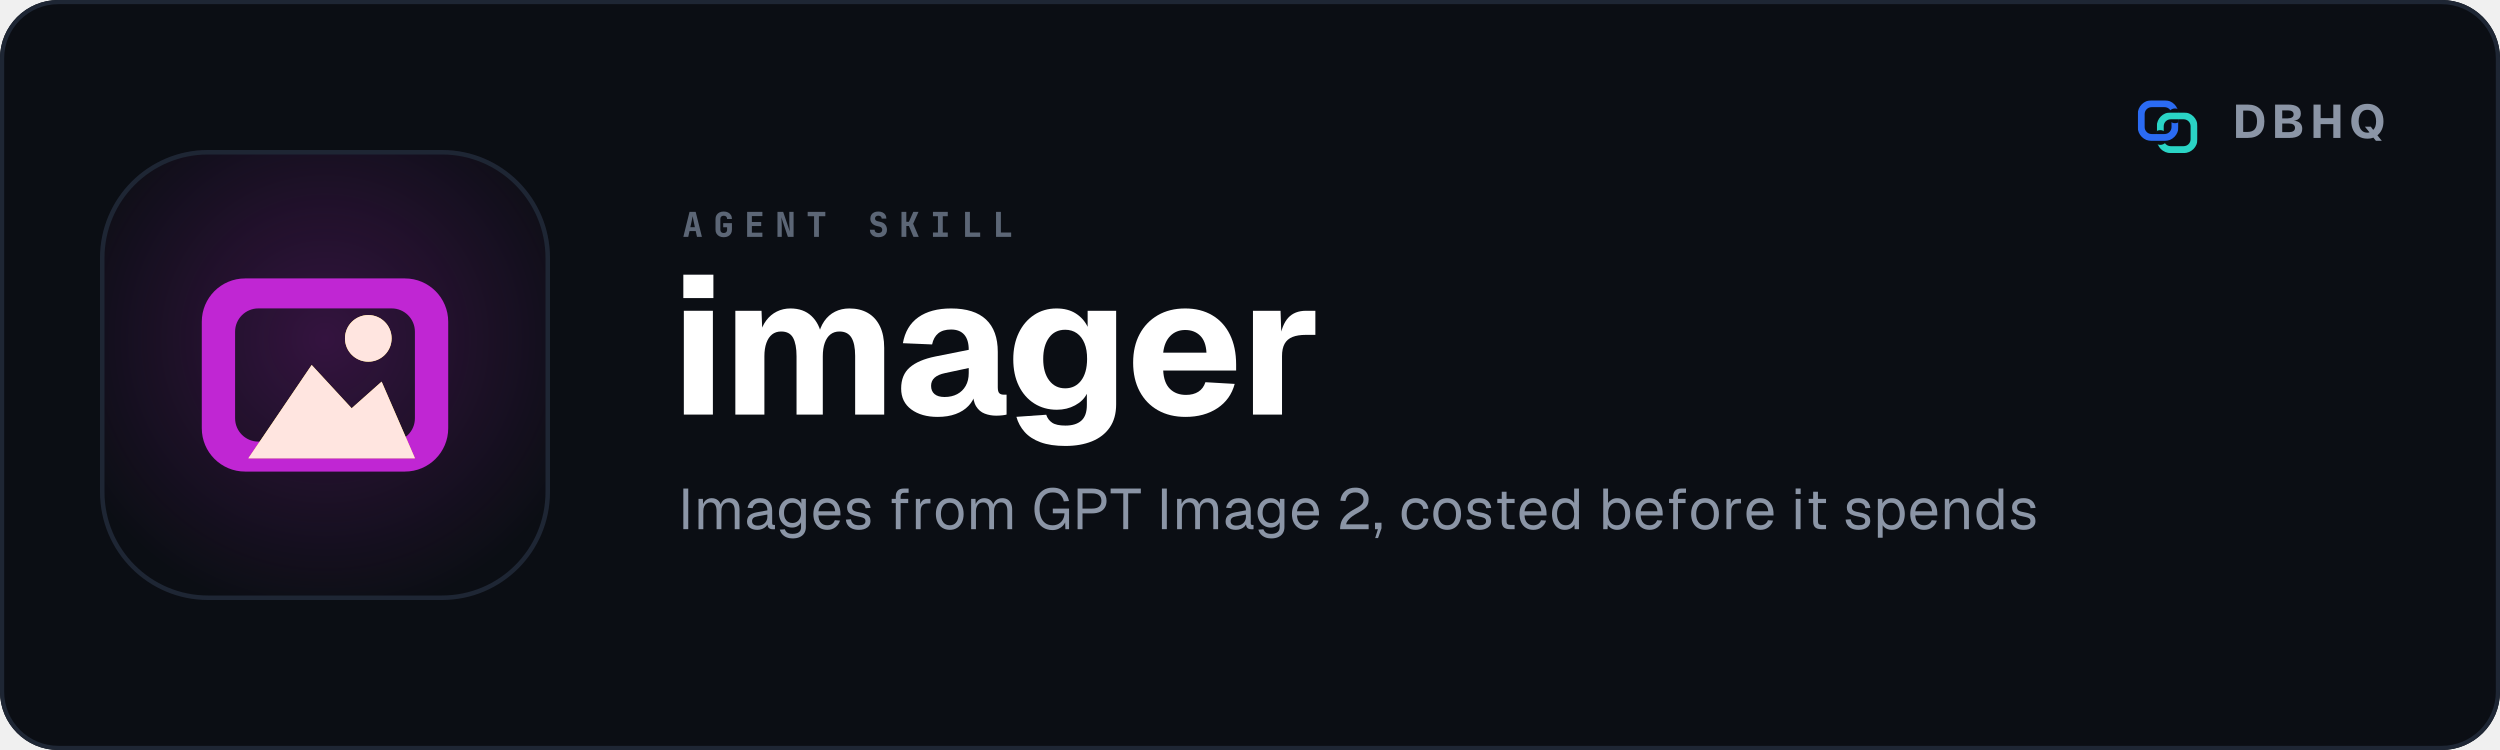
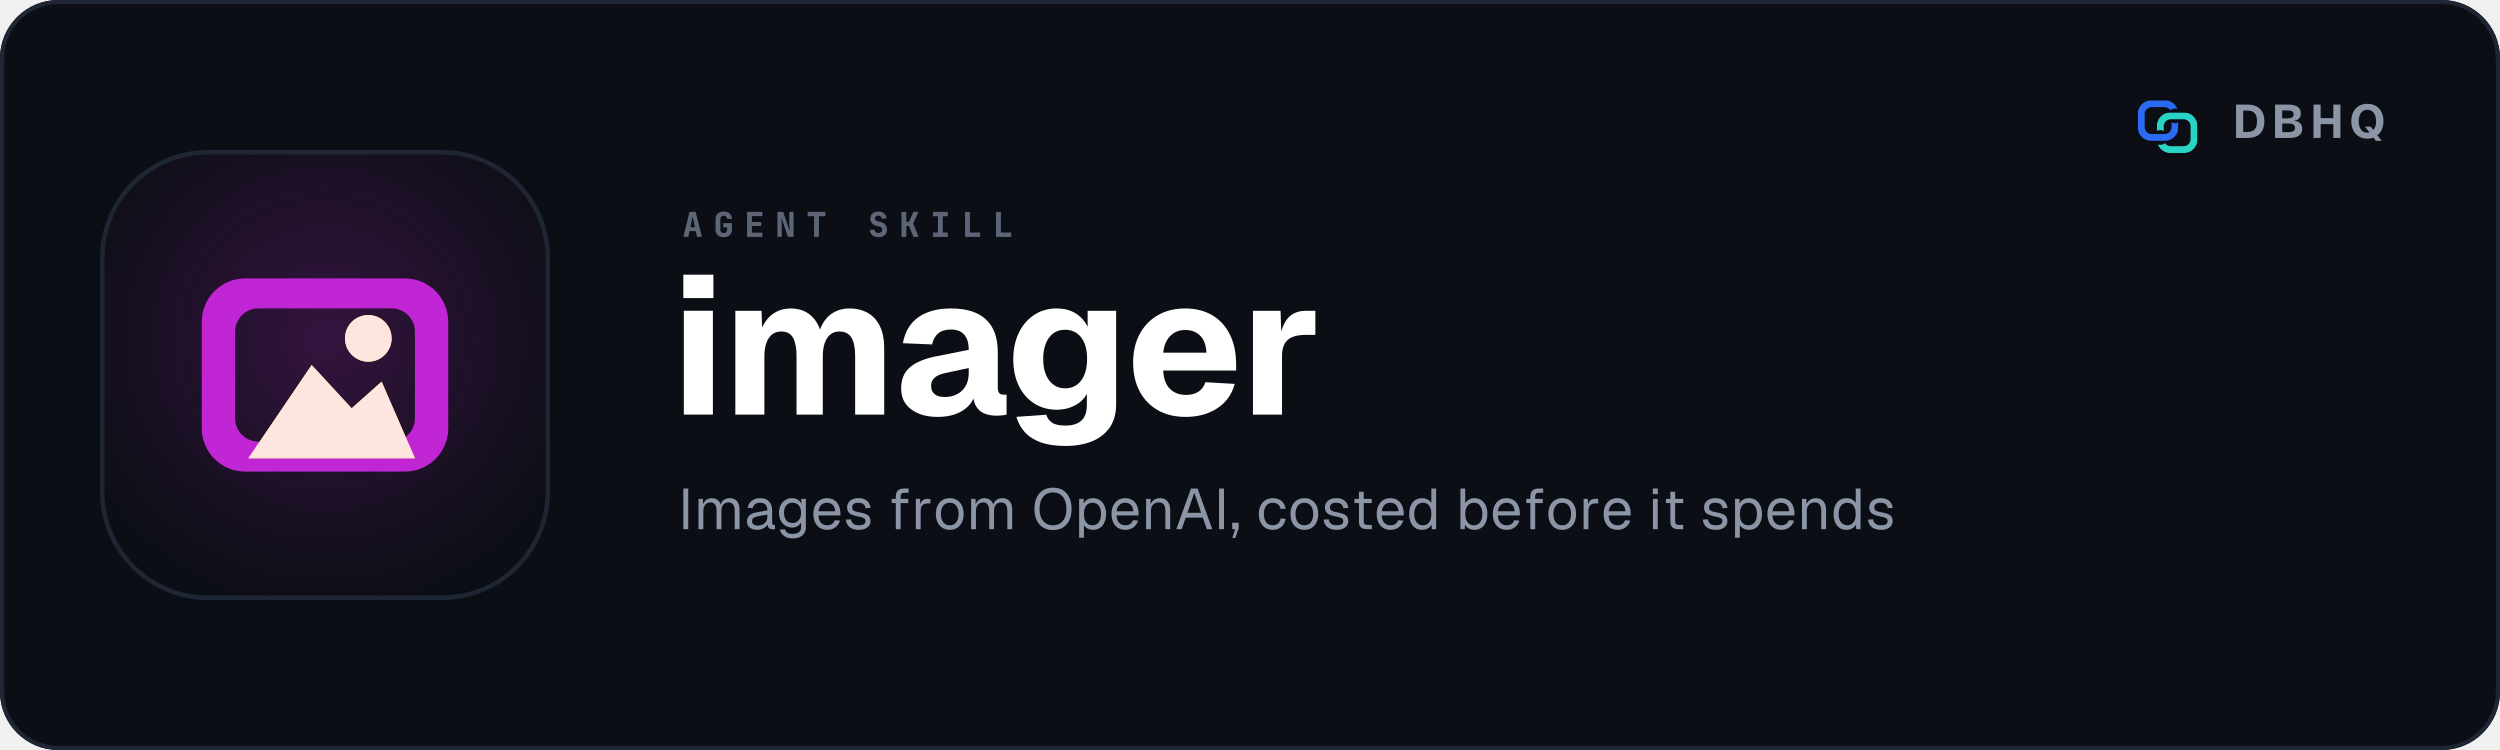
<svg xmlns="http://www.w3.org/2000/svg" viewBox="0 0 1200 360" width="1200" height="360">
  <path d="M28,0 H1172 A28,28 0 0 1 1200,28 V332 A28,28 0 0 1 1172,360 H28 A28,28 0 0 1 0,332 V28 A28,28 0 0 1 28,0 Z" fill="#0B0E14" />
  <path d="M28,1 H1172 A27,27 0 0 1 1199,28 V332 A27,27 0 0 1 1172,359 H28 A27,27 0 0 1 1,332 V28 A27,27 0 0 1 28,1 Z" fill="none" stroke="#1E2634" stroke-width="2" />
  <g transform="translate(48,72.0) scale(1.08)">
    <defs>
      <radialGradient id="bloom-6484" cx="0.5" cy="0.42" r="0.62">
        <stop offset="0" stop-color="#C026D3" stop-opacity="0.224" />
        <stop offset="1" stop-color="#C026D3" stop-opacity="0" />
      </radialGradient>
    </defs>
    <path d="M48,0 H152 A48,48 0 0 1 200,48 V152 A48,48 0 0 1 152,200 H48 A48,48 0 0 1 0,152 V48 A48,48 0 0 1 48,0 Z" fill="#0B0E14" />
    <path d="M48,0 H152 A48,48 0 0 1 200,48 V152 A48,48 0 0 1 152,200 H48 A48,48 0 0 1 0,152 V48 A48,48 0 0 1 48,0 Z" fill="url(#bloom-6484)" />
    <path d="M48,1 H152 A47,47 0 0 1 199,48 V152 A47,47 0 0 1 152,199 H48 A47,47 0 0 1 1,152 V48 A47,47 0 0 1 48,1 Z" fill="none" stroke="#1E2634" stroke-width="2" />
    <g transform="translate(26.0,26.0) scale(0.74)">
      <defs>
        <clipPath id="clip-6484">
          <path fill-rule="evenodd" d="M52,42 H148 A26,26 0 0 1 174,68 V132 A26,26 0 0 1 148,158 H52 A26,26 0 0 1 26,132 V68 A26,26 0 0 1 52,42 Z M60,60 H140 A14,14 0 0 1 154,74 V126 A14,14 0 0 1 140,140 H60 A14,14 0 0 1 46,126 V74 A14,14 0 0 1 60,60 Z" fill="#000" />
        </clipPath>
      </defs>
      <g>
        <path fill-rule="evenodd" d="M52,42 H148 A26,26 0 0 1 174,68 V132 A26,26 0 0 1 148,158 H52 A26,26 0 0 1 26,132 V68 A26,26 0 0 1 52,42 Z M60,60 H140 A14,14 0 0 1 154,74 V126 A14,14 0 0 1 140,140 H60 A14,14 0 0 1 46,126 V74 A14,14 0 0 1 60,60 Z" fill="#C026D3" />
      </g>
      <g fill="#FDE047">
        <circle cx="126" cy="78" r="14" />
        <path d="M54,150 L92,94 L116,120 L134,104 L154,150 Z" />
      </g>
      <g clip-path="url(#clip-6484)">
        <g fill="#FFE5E0">
          <circle cx="126" cy="78" r="14" />
          <path d="M54,150 L92,94 L116,120 L134,104 L154,150 Z" />
        </g>
      </g>
    </g>
  </g>
  <g transform="translate(328,113.7)">
    <g fill="#5C6676" transform="translate(-0.473,0) scale(0.01644,-0.01644)">
      <g transform="translate(0.00,0)">
        <path d="M28.766 0 209.423 730H389.029L571.234 0H427.573L390.615 169.368H209.535L172.577 0ZM233.481 282.74H365.67L327.506 466.122Q319.151 508.038 311.425 546.367Q303.699 584.695 300 604.49Q296.301 584.695 289.425 546.791Q282.548 508.887 273.343 467.122Z" />
      </g>
      <g transform="translate(904.17,0)">
        <path d="M304.425 -10Q232.054 -10 178.034 17.123Q124.013 44.247 94.115 93.446Q64.218 142.644 64.218 208.494V521.506Q64.218 588.356 94.115 637.054Q124.013 685.753 178.034 712.877Q232.054 740 304.425 740Q376.795 740 430.316 712.801Q483.837 685.603 513.659 637.096Q543.481 588.59 543.481 521.506H402.519Q402.519 568.218 376.656 592.799Q350.793 617.381 303.842 617.381Q256.891 617.381 231.035 592.702Q205.18 568.023 205.18 521.657V208.494Q205.18 162.697 231.035 137.583Q256.891 112.468 303.842 112.468Q350.793 112.468 376.656 137.583Q402.519 162.697 402.519 208.494V281.314H288.494V401.535H543.481V208.494Q543.481 142.442 513.659 93.42Q483.837 44.397 430.316 17.199Q376.795 -10 304.425 -10Z" />
      </g>
      <g transform="translate(1808.33,0)">
        <path d="M83.013 0V730H528.494V607.23H221.276V433.891H493.494V316.519H221.276V122.77H528.494V0Z" />
      </g>
      <g transform="translate(2712.50,0)">
        <path d="M64.519 0V730H231.234L425.356 155.962Q422.506 191.154 418.732 237.847Q414.958 284.539 412.609 331.834Q410.26 379.129 410.26 413.43V730H535.481V0H368.766L176.494 574.038Q179.343 543.243 182.192 500.373Q185.042 457.503 187.391 413.181Q189.74 368.858 189.74 333.557V0Z" />
      </g>
      <g transform="translate(3616.67,0)">
        <path d="M229.519 0V602.984H42.26V730H557.74V602.984H370.481V0Z" />
      </g>
      <g transform="translate(4520.83,0)">
        <path d="" />
      </g>
      <g transform="translate(5425.00,0)">
        <path d="M302.301 -10Q226.356 -10 169.609 16.699Q112.862 43.397 81.814 92.596Q50.766 141.795 50.766 208.494H188.33Q188.33 164.481 219.261 138.475Q250.192 112.468 302.301 112.468Q353.26 112.468 382.191 137.851Q411.122 163.234 411.122 205.096Q411.122 238.054 392.293 263.76Q373.465 289.465 337.109 298.067L244.795 320.573Q161.356 340.573 112.513 397.17Q63.67 453.766 63.67 532.26Q63.67 596.205 91.793 642.753Q119.917 689.301 172.437 714.651Q224.958 740 296.151 740Q368.343 740 420.939 714.651Q473.535 689.301 502.659 642.828Q531.782 596.356 531.782 533.41H394.218Q394.218 573.218 367.862 596.224Q341.506 619.23 296.151 619.23Q251.644 619.23 226.289 596.649Q200.933 574.067 200.933 536.808Q200.933 506.151 219.46 486.569Q237.987 466.987 271.891 458.535L367.205 435.878Q451.247 416.728 500.24 354.433Q549.234 292.138 549.234 205.096Q549.234 140.247 519.186 91.548Q489.138 42.849 433.542 16.425Q377.946 -10 302.301 -10Z" />
      </g>
      <g transform="translate(6329.17,0)">
        <path d="M69.067 0V730H210.029V439.782H285.753L413.779 730H566.138L409.77 383.946L572.74 0H417.929L286.151 316.615H210.029V0Z" />
      </g>
      <g transform="translate(7233.33,0)">
        <path d="M83.766 0V127.016H229.368V602.984H83.766V730H516.234V602.984H370.632V127.016H516.234V0Z" />
      </g>
      <g transform="translate(8137.50,0)">
        <path d="M117.26 0V730H258.221V127.016H558.494V0Z" />
      </g>
      <g transform="translate(9041.67,0)">
        <path d="M117.26 0V730H258.221V127.016H558.494V0Z" />
      </g>
    </g>
  </g>
  <g transform="translate(328,199.0)">
    <g fill="#FFFFFF" transform="translate(-5.856,0) scale(0.09296,-0.09296)">
      <g transform="translate(0.00,0)">
        <path d="M65.601 0V536H215.598V0ZM63.001 601.6V722.4H218.198V601.6Z" />
      </g>
      <g transform="translate(265.94,0)">
        <path d="M65.601 0V536H200.798L205.598 406.8L192.398 413.199Q202.598 456 225.098 486Q247.598 516 279.698 532Q311.798 548 349.998 548Q417.198 548 458.598 509.1Q499.999 470.2 511.599 404L493.199 403.2Q502.399 450.4 524.799 482.5Q547.198 514.6 580.299 531.3Q613.399 548 654.399 548Q709.599 548 749.799 524.8Q789.999 501.6 812.099 456.3Q834.198 411 834.198 344.6V0H684.201V303.201Q684.201 366.201 664.901 397.601Q645.6 429.002 603.2 429.002Q575.8 429.002 556.699 414.001Q537.599 399.001 527.399 370.301Q517.198 341.601 517.198 300.801V0H381.601V300.801Q381.601 363.401 363.8 396.201Q346 429.002 301.999 429.002Q274.599 429.002 255.499 414.001Q236.398 399.001 225.998 370.101Q215.598 341.201 215.598 300.801V0Z" />
      </g>
      <g transform="translate(1150.88,0)">
        <path d="M225.4 -12Q141.6 -12 89.2 26.6Q36.8 65.2 36.8 134.4Q36.8 204.8 81.3 243.5Q125.8 282.2 213.4 300L385.801 334.4Q385.801 386.4 362.4 412.801Q339 439.201 294.599 439.201Q252.199 439.201 228.298 419.501Q204.398 399.801 196.598 362.2L45.8 368.6Q61.4 457.4 125.8 502.7Q190.2 548 294.599 548Q414.598 548 475.198 490.8Q535.798 433.6 535.798 323.6V141.199Q535.798 118.399 543.498 110.599Q551.198 102.799 566.198 102.799H581.198V0Q574.198 -2.2 558.598 -3.9Q542.999 -5.6 527.599 -5.6Q495.799 -5.6 468.199 5Q440.599 15.6 423.999 42.5Q407.4 69.4 407.4 118.4L419.8 108Q410.4 72.2 384.6 45Q358.8 17.8 318.5 2.9Q278.2 -12 225.4 -12ZM260.999 90.799Q298.399 90.799 326.3 105.599Q354.2 120.399 370 148.1Q385.801 175.8 385.801 214.4V240.401L264.198 214.4Q227.598 206.8 209.498 190.5Q191.398 174.2 191.398 148.4Q191.398 120.999 209.198 105.899Q226.998 90.799 260.999 90.799Z" />
      </g>
      <g transform="translate(1729.82,0)">
        <path d="M306.199 -162Q229.4 -162 177.7 -143.0Q126 -124 95.6 -89.9Q65.2 -55.8 53 -11.6L206.998 -0.8Q215.398 -27 237.498 -41.901Q259.598 -56.801 306.199 -56.801Q359.6 -56.801 388.2 -31.401Q416.801 -6.001 416.801 49.599V107.401Q397.801 70.2 355.801 47.6Q313.801 25 261.801 25Q196 25 145 57.4Q94 89.8 65.4 148.4Q36.8 207 36.8 285.6Q36.8 362.8 65.2 421.8Q93.6 480.8 144.2 514.4Q194.8 548 260.2 548Q319.2 548 359.8 522Q400.401 496 420.801 453.2V536H567.998V52.799Q567.998 -18.8 534.898 -66.6Q501.798 -114.4 442.898 -138.2Q383.999 -162 306.199 -162ZM304.799 135.599Q356.6 135.599 387.1 175.599Q417.6 215.599 418 286.8Q418.401 334 404.7 367.8Q391 401.601 365.5 419.801Q339.999 438.001 304.799 438.001Q250.998 438.001 221.198 396.801Q191.398 355.6 191.398 286.8Q191.398 217.399 222.198 176.499Q252.998 135.599 304.799 135.599Z" />
      </g>
      <g transform="translate(2348.76,0)">
        <path d="M307.399 -12Q225.199 -12 164.4 22.6Q103.6 57.2 70.2 120.3Q36.8 183.4 36.8 268Q36.8 352.6 70.2 415.2Q103.6 477.8 164 512.9Q224.399 548 305.799 548Q385.599 548 444.898 513.1Q504.198 478.2 536.398 413.2Q568.598 348.2 568.598 258V227.6H191.998Q195.198 164.2 226.698 132.899Q258.198 101.599 309.799 101.599Q348 101.599 373.7 117.999Q399.4 134.399 410 167.2L561.198 158.4Q539.598 77.8 471.798 32.9Q403.999 -12 307.399 -12ZM191.998 319.6H415.4Q412.4 378.6 382.6 407.701Q352.8 436.801 305.799 436.801Q259.198 436.801 228.698 406.201Q198.198 375.6 191.998 319.6Z" />
      </g>
      <g transform="translate(2938.70,0)">
        <path d="M65.601 0V536H207.998L213.198 380.401L201.598 382.801Q214.598 464 247.798 500Q280.998 536 339.398 536H387.798V411.602H338.598Q296.798 411.602 269.698 400.701Q242.598 389.801 229.098 365.801Q215.598 341.801 215.598 301.401V0Z" />
      </g>
    </g>
  </g>
  <g transform="translate(328,254.0)">
    <g fill="#8B95A6" transform="translate(-2.527,0) scale(0.02746,-0.02746)">
      <g transform="translate(0.00,0)">
        <path d="M92 0V710H178V0Z" />
      </g>
      <g transform="translate(277.28,0)">
        <path d="M80 0V530H157L160 396L148 400Q157 444 179.5 475.5Q202 507 235.0 524.5Q268 542 308 542Q377 542 420.5 504.0Q464 466 475 398L459 399Q467 445 488.5 476.5Q510 508 544.0 525.0Q578 542 622 542Q679 542 718.0 518.5Q757 495 777.0 450.0Q797 405 797 341V0H713V323Q713 395 685.0 431.5Q657 468 602 468Q565 468 537.5 450.0Q510 432 495.0 398.5Q480 365 480 317V0H396V317Q396 388 371.0 428.0Q346 468 287 468Q250 468 222.5 450.0Q195 432 179.5 398.0Q164 364 164 317V0Z" />
      </g>
      <g transform="translate(1161.56,0)">
        <path d="M223 -12Q141 -12 92.5 26.0Q44 64 44 132Q44 200 84.0 239.0Q124 278 211 294L399 329Q399 396 367.5 429.0Q336 462 273 462Q218 462 186.0 437.5Q154 413 142 367L53 374Q68 449 125.5 495.5Q183 542 273 542Q375 542 429.0 484.5Q483 427 483 326V107Q483 89 489.5 81.5Q496 74 511 74H532V0Q528 -1 519.0 -1.5Q510 -2 500 -2Q464 -2 441.5 9.5Q419 21 409.0 45.5Q399 70 399 110L409 108Q402 74 375.0 46.5Q348 19 308.0 3.5Q268 -12 223 -12ZM231 62Q284 62 321.5 82.5Q359 103 379.0 138.5Q399 174 399 218V256L227 224Q173 214 152.5 193.5Q132 173 132 140Q132 103 158.5 82.5Q185 62 231 62Z" />
      </g>
      <g transform="translate(1719.85,0)">
        <path d="M281 -162Q224 -162 178.0 -143.0Q132 -124 101.0 -89.0Q70 -54 59 -8L147 -2Q159 -39 189.5 -60.5Q220 -82 281 -82Q353 -82 391.5 -53.0Q430 -24 430 34V120Q411 78 369.0 53.0Q327 28 275 28Q208 28 155.5 61.0Q103 94 73.5 152.0Q44 210 44 285Q44 361 73.0 418.5Q102 476 153.5 509.0Q205 542 271 542Q327 542 371.5 516.0Q416 490 434 446V530H514V36Q514 -26 486.0 -70.5Q458 -115 406.0 -138.5Q354 -162 281 -162ZM279 108Q347 108 388.0 155.5Q429 203 430 285Q431 340 412.5 379.5Q394 419 359.5 440.5Q325 462 279 462Q209 462 170.5 414.5Q132 367 132 285Q132 203 171.5 155.5Q211 108 279 108Z" />
      </g>
      <g transform="translate(2321.13,0)">
        <path d="M287 -12Q212 -12 157.5 22.0Q103 56 73.5 118.5Q44 181 44 265Q44 349 73.5 411.0Q103 473 156.5 507.5Q210 542 283 542Q352 542 405.0 509.5Q458 477 487.5 415.0Q517 353 517 264V239H132Q137 154 177.5 111.0Q218 68 287 68Q339 68 372.5 92.5Q406 117 419 157L509 150Q488 79 429.5 33.5Q371 -12 287 -12ZM132 313H425Q419 390 380.5 426.0Q342 462 283 462Q222 462 182.5 424.5Q143 387 132 313Z" />
      </g>
      <g transform="translate(2889.41,0)">
        <path d="M273 -12Q200 -12 150.5 11.0Q101 34 74.5 74.5Q48 115 44 167L132 173Q140 125 171.5 96.5Q203 68 273 68Q327 68 356.5 85.5Q386 103 386 142Q386 163 376.5 177.0Q367 191 339.0 201.5Q311 212 257 222Q183 236 141.0 257.0Q99 278 82.0 308.0Q65 338 65 380Q65 451 117.5 496.5Q170 542 266 542Q336 542 380.5 517.5Q425 493 448.0 454.0Q471 415 476 372L388 366Q386 391 373.0 413.0Q360 435 334.0 448.5Q308 462 264 462Q207 462 180.0 440.0Q153 418 153 384Q153 358 163.5 341.5Q174 325 200.5 314.5Q227 304 273 296Q351 283 395.0 263.0Q439 243 456.5 213.5Q474 184 474 142Q474 69 417.5 28.5Q361 -12 273 -12Z" />
      </g>
      <g transform="translate(3416.69,0)">
        <path d="" />
      </g>
      <g transform="translate(3673.97,0)">
        <path d="M132 0V578Q132 637 166.0 673.5Q200 710 272 710H356V636H278Q247 636 231.5 619.0Q216 602 216 572V0ZM60 456V530H349V456Z" />
      </g>
      <g transform="translate(4076.26,0)">
        <path d="M80 0V530H154L158 396L150 399Q160 467 193.5 498.5Q227 530 283 530H335V450H284Q244 450 217.5 435.5Q191 421 177.5 392.5Q164 364 164 320V0Z" />
      </g>
      <g transform="translate(4462.54,0)">
        <path d="M287 -12Q214 -12 159.0 22.0Q104 56 74.0 118.5Q44 181 44 265Q44 350 74.0 412.0Q104 474 159.0 508.0Q214 542 287 542Q360 542 414.5 508.0Q469 474 499.0 412.0Q529 350 529 265Q529 181 499.0 118.5Q469 56 414.5 22.0Q360 -12 287 -12ZM287 68Q360 68 400.5 120.5Q441 173 441 265Q441 357 400.5 409.5Q360 462 287 462Q214 462 173.0 409.5Q132 357 132 265Q132 173 173.0 120.5Q214 68 287 68Z" />
      </g>
      <g transform="translate(5042.82,0)">
        <path d="M80 0V530H157L160 396L148 400Q157 444 179.5 475.5Q202 507 235.0 524.5Q268 542 308 542Q377 542 420.5 504.0Q464 466 475 398L459 399Q467 445 488.5 476.5Q510 508 544.0 525.0Q578 542 622 542Q679 542 718.0 518.5Q757 495 777.0 450.0Q797 405 797 341V0H713V323Q713 395 685.0 431.5Q657 468 602 468Q565 468 537.5 450.0Q510 432 495.0 398.5Q480 365 480 317V0H396V317Q396 388 371.0 428.0Q346 468 287 468Q250 468 222.5 450.0Q195 432 179.5 398.0Q164 364 164 317V0Z" />
      </g>
      <g transform="translate(5927.10,0)">
        <path d="" />
      </g>
      <g transform="translate(6184.38,0)">
-         <path d="M362 -16Q262 -16 191.0 32.0Q120 80 82.5 163.5Q45 247 45 354Q45 461 83.0 545.0Q121 629 192.5 677.5Q264 726 364 726Q449 726 507.5 695.0Q566 664 600.5 611.0Q635 558 648 492L558 486Q545 555 500.0 598.5Q455 642 364 642Q283 642 232.5 602.0Q182 562 158.5 496.5Q135 431 135 354Q135 273 159.0 208.5Q183 144 234.0 106.0Q285 68 364 68Q427 68 473.0 96.5Q519 125 544.0 173.0Q569 221 570 277H366V359H650V0H586L580 164L592 150Q580 102 546.0 64.5Q512 27 464.5 5.5Q417 -16 362 -16Z" />
-       </g>
-       <g transform="translate(6891.67,0)">
-         <path d="M92 0V710H347Q466 710 532.0 653.0Q598 596 598 495Q598 427 568.0 377.5Q538 328 482.0 302.0Q426 276 347 276H178V0ZM178 360H347Q427 360 467.5 394.0Q508 428 508 495Q508 560 467.5 593.0Q427 626 347 626H178Z" />
-       </g>
-       <g transform="translate(7548.95,0)">
-         <path d="M233 0V626H12V710H540V626H319V0Z" />
-       </g>
-       <g transform="translate(8108.23,0)">
-         <path d="" />
-       </g>
-       <g transform="translate(8365.51,0)">
+         <path d="M369 -16Q268 -16 195.5 28.5Q123 73 84.0 156.0Q45 239 45 354Q45 469 84.0 552.5Q123 636 195.5 681.0Q268 726 369 726Q471 726 543.5 681.0Q616 636 655.0 552.5Q694 469 694 354Q694 239 655.0 156.0Q616 73 543.5 28.5Q471 -16 369 -16ZM369 68Q443 68 495.5 102.0Q548 136 576.0 200.0Q604 264 604 354Q604 444 576.0 508.5Q548 573 495.5 607.5Q443 642 369 642Q296 642 243.5 607.5Q191 573 163.0 508.5Q135 444 135 354Q135 264 163.0 200.0Q191 136 243.5 102.0Q296 68 369 68Z" />
+       </g>
+       <g transform="translate(6930.67,0)">
+         <path d="M80 -150V530H158L160 416L148 422Q168 481 214.5 511.5Q261 542 322 542Q401 542 451.5 503.0Q502 464 526.5 401.0Q551 338 551 265Q551 192 526.5 129.0Q502 66 451.5 27.0Q401 -12 322 -12Q281 -12 245.5 2.0Q210 16 185.5 41.0Q161 66 152 100L164 114V-150ZM314 68Q383 68 423.0 120.0Q463 172 463 265Q463 358 423.0 410.0Q383 462 314 462Q268 462 234.5 440.0Q201 418 182.5 374.0Q164 330 164 265Q164 200 182.0 156.0Q200 112 234.0 90.0Q268 68 314 68Z" />
+       </g>
+       <g transform="translate(7532.95,0)">
+         <path d="M287 -12Q212 -12 157.5 22.0Q103 56 73.5 118.5Q44 181 44 265Q44 349 73.5 411.0Q103 473 156.5 507.5Q210 542 283 542Q352 542 405.0 509.5Q458 477 487.5 415.0Q517 353 517 264V239H132Q137 154 177.5 111.0Q218 68 287 68Q339 68 372.5 92.5Q406 117 419 157L509 150Q488 79 429.5 33.5Q371 -12 287 -12ZM132 313H425Q419 390 380.5 426.0Q342 462 283 462Q222 462 182.5 424.5Q143 387 132 313Z" />
+       </g>
+       <g transform="translate(8101.23,0)">
+         <path d="M80 0V530H157L160 395L150 404Q160 451 185.0 481.5Q210 512 245.5 527.0Q281 542 322 542Q383 542 422.5 515.0Q462 488 481.5 442.5Q501 397 501 341V0H417V317Q417 366 405.5 399.5Q394 433 369.0 450.5Q344 468 304 468Q243 468 203.5 429.5Q164 391 164 317V0Z" />
+       </g>
+       <g transform="translate(8689.51,0)">
+         <path d="M20 0 276 710H392L648 0H554L483 202H185L114 0ZM214 286H454L334 635Z" />
+       </g>
+       <g transform="translate(9364.79,0)">
        <path d="M92 0V710H178V0Z" />
      </g>
-       <g transform="translate(8642.79,0)">
-         <path d="M80 0V530H157L160 396L148 400Q157 444 179.5 475.5Q202 507 235.0 524.5Q268 542 308 542Q377 542 420.5 504.0Q464 466 475 398L459 399Q467 445 488.5 476.5Q510 508 544.0 525.0Q578 542 622 542Q679 542 718.0 518.5Q757 495 777.0 450.0Q797 405 797 341V0H713V323Q713 395 685.0 431.5Q657 468 602 468Q565 468 537.5 450.0Q510 432 495.0 398.5Q480 365 480 317V0H396V317Q396 388 371.0 428.0Q346 468 287 468Q250 468 222.5 450.0Q195 432 179.5 398.0Q164 364 164 317V0Z" />
-       </g>
-       <g transform="translate(9527.08,0)">
-         <path d="M223 -12Q141 -12 92.5 26.0Q44 64 44 132Q44 200 84.0 239.0Q124 278 211 294L399 329Q399 396 367.5 429.0Q336 462 273 462Q218 462 186.0 437.5Q154 413 142 367L53 374Q68 449 125.5 495.5Q183 542 273 542Q375 542 429.0 484.5Q483 427 483 326V107Q483 89 489.5 81.5Q496 74 511 74H532V0Q528 -1 519.0 -1.5Q510 -2 500 -2Q464 -2 441.5 9.5Q419 21 409.0 45.5Q399 70 399 110L409 108Q402 74 375.0 46.5Q348 19 308.0 3.5Q268 -12 223 -12ZM231 62Q284 62 321.5 82.5Q359 103 379.0 138.5Q399 174 399 218V256L227 224Q173 214 152.5 193.5Q132 173 132 140Q132 103 158.5 82.5Q185 62 231 62Z" />
-       </g>
-       <g transform="translate(10085.36,0)">
-         <path d="M281 -162Q224 -162 178.0 -143.0Q132 -124 101.0 -89.0Q70 -54 59 -8L147 -2Q159 -39 189.5 -60.5Q220 -82 281 -82Q353 -82 391.5 -53.0Q430 -24 430 34V120Q411 78 369.0 53.0Q327 28 275 28Q208 28 155.5 61.0Q103 94 73.5 152.0Q44 210 44 285Q44 361 73.0 418.5Q102 476 153.5 509.0Q205 542 271 542Q327 542 371.5 516.0Q416 490 434 446V530H514V36Q514 -26 486.0 -70.5Q458 -115 406.0 -138.5Q354 -162 281 -162ZM279 108Q347 108 388.0 155.5Q429 203 430 285Q431 340 412.5 379.5Q394 419 359.5 440.5Q325 462 279 462Q209 462 170.5 414.5Q132 367 132 285Q132 203 171.5 155.5Q211 108 279 108Z" />
-       </g>
-       <g transform="translate(10686.64,0)">
-         <path d="M287 -12Q212 -12 157.5 22.0Q103 56 73.5 118.5Q44 181 44 265Q44 349 73.5 411.0Q103 473 156.5 507.5Q210 542 283 542Q352 542 405.0 509.5Q458 477 487.5 415.0Q517 353 517 264V239H132Q137 154 177.5 111.0Q218 68 287 68Q339 68 372.5 92.5Q406 117 419 157L509 150Q488 79 429.5 33.5Q371 -12 287 -12ZM132 313H425Q419 390 380.5 426.0Q342 462 283 462Q222 462 182.5 424.5Q143 387 132 313Z" />
-       </g>
-       <g transform="translate(11254.92,0)">
-         <path d="" />
-       </g>
-       <g transform="translate(11512.21,0)">
-         <path d="M60 0Q60 75 83.5 135.5Q107 196 166.5 251.0Q226 306 332 362Q381 388 411.0 410.0Q441 432 455.0 457.0Q469 482 469 518Q469 555 453.0 582.5Q437 610 405.5 626.0Q374 642 327 642Q252 642 208.5 603.0Q165 564 154 492L64 498Q76 602 144.0 664.0Q212 726 327 726Q400 726 452.0 700.0Q504 674 531.5 627.5Q559 581 559 520Q559 466 541.0 426.5Q523 387 480.5 353.0Q438 319 364 280Q268 229 218.5 177.0Q169 125 166 84H559V0Z" />
-       </g>
-       <g transform="translate(12138.49,0)">
+       <g transform="translate(9642.08,0)">
        <path d="M47 -156 95 0H44V113H157V14L97 -156Z" />
      </g>
-       <g transform="translate(12346.77,0)">
-         <path d="" />
-       </g>
-       <g transform="translate(12604.05,0)">
+       <g transform="translate(9850.36,0)">
+         <path d="" />
+       </g>
+       <g transform="translate(10107.64,0)">
        <path d="M287 -12Q213 -12 158.5 22.0Q104 56 74.0 118.5Q44 181 44 265Q44 349 74.0 411.0Q104 473 158.5 507.5Q213 542 287 542Q348 542 395.5 520.5Q443 499 473.0 458.0Q503 417 512 358L424 352Q415 405 378.0 433.5Q341 462 287 462Q214 462 173.0 409.5Q132 357 132 265Q132 173 173.0 120.5Q214 68 287 68Q341 68 378.0 98.0Q415 128 424 188L512 182Q503 123 473.0 79.5Q443 36 395.5 12.0Q348 -12 287 -12Z" />
      </g>
-       <g transform="translate(13157.33,0)">
+       <g transform="translate(10660.92,0)">
        <path d="M287 -12Q214 -12 159.0 22.0Q104 56 74.0 118.5Q44 181 44 265Q44 350 74.0 412.0Q104 474 159.0 508.0Q214 542 287 542Q360 542 414.5 508.0Q469 474 499.0 412.0Q529 350 529 265Q529 181 499.0 118.5Q469 56 414.5 22.0Q360 -12 287 -12ZM287 68Q360 68 400.5 120.5Q441 173 441 265Q441 357 400.5 409.5Q360 462 287 462Q214 462 173.0 409.5Q132 357 132 265Q132 173 173.0 120.5Q214 68 287 68Z" />
      </g>
-       <g transform="translate(13737.62,0)">
-         <path d="M273 -12Q200 -12 150.5 11.0Q101 34 74.5 74.5Q48 115 44 167L132 173Q140 125 171.5 96.5Q203 68 273 68Q327 68 356.5 85.5Q386 103 386 142Q386 163 376.5 177.0Q367 191 339.0 201.5Q311 212 257 222Q183 236 141.0 257.0Q99 278 82.0 308.0Q65 338 65 380Q65 451 117.5 496.5Q170 542 266 542Q336 542 380.5 517.5Q425 493 448.0 454.0Q471 415 476 372L388 366Q386 391 373.0 413.0Q360 435 334.0 448.5Q308 462 264 462Q207 462 180.0 440.0Q153 418 153 384Q153 358 163.5 341.5Q174 325 200.5 314.5Q227 304 273 296Q351 283 395.0 263.0Q439 243 456.5 213.5Q474 184 474 142Q474 69 417.5 28.5Q361 -12 273 -12Z" />
-       </g>
-       <g transform="translate(14264.90,0)">
+       <g transform="translate(11241.21,0)">
+         <path d="M273 -12Q200 -12 150.5 11.0Q101 34 74.5 74.5Q48 115 44 167L132 173Q140 125 171.5 96.5Q203 68 273 68Q327 68 356.5 85.5Q386 103 386 142Q386 163 376.5 177.0Q367 191 339.0 201.5Q311 212 257 222Q183 236 141.0 257.0Q99 278 82.0 308.0Q65 338 65 380Q65 451 117.5 496.5Q170 542 266 542Q336 542 380.5 517.5Q425 493 448.0 454.0Q471 415 476 372L388 366Q386 391 373.0 413.0Q360 435 334.0 448.5Q308 462 264 462Q207 462 180.0 440.0Q153 418 153 384Q153 358 163.5 341.5Q174 325 200.5 314.5Q227 304 273 296Q351 283 395.0 263.0Q439 243 456.5 213.5Q474 184 474 142Q474 69 417.5 28.5Q361 -12 273 -12Z" />
+       </g>
+       <g transform="translate(11768.49,0)">
        <path d="M274 0Q202 0 167.5 33.0Q133 66 133 136V654H217V138Q217 102 233.0 88.0Q249 74 282 74H358V0ZM55 456V530H358V456Z" />
      </g>
-       <g transform="translate(14664.18,0)">
-         <path d="M287 -12Q212 -12 157.5 22.0Q103 56 73.5 118.5Q44 181 44 265Q44 349 73.5 411.0Q103 473 156.5 507.5Q210 542 283 542Q352 542 405.0 509.5Q458 477 487.5 415.0Q517 353 517 264V239H132Q137 154 177.5 111.0Q218 68 287 68Q339 68 372.5 92.5Q406 117 419 157L509 150Q488 79 429.5 33.5Q371 -12 287 -12ZM132 313H425Q419 390 380.5 426.0Q342 462 283 462Q222 462 182.5 424.5Q143 387 132 313Z" />
-       </g>
-       <g transform="translate(15232.46,0)">
+       <g transform="translate(12167.77,0)">
+         <path d="M287 -12Q212 -12 157.5 22.0Q103 56 73.5 118.5Q44 181 44 265Q44 349 73.5 411.0Q103 473 156.5 507.5Q210 542 283 542Q352 542 405.0 509.5Q458 477 487.5 415.0Q517 353 517 264V239H132Q137 154 177.5 111.0Q218 68 287 68Q339 68 372.5 92.5Q406 117 419 157L509 150Q488 79 429.5 33.5Q371 -12 287 -12ZM132 313H425Q419 390 380.5 426.0Q342 462 283 462Q222 462 182.5 424.5Q143 387 132 313Z" />
+       </g>
+       <g transform="translate(12736.05,0)">
        <path d="M268 -12Q199 -12 148.5 22.0Q98 56 71.0 118.0Q44 180 44 265Q44 350 71.0 412.0Q98 474 148.5 508.0Q199 542 268 542Q321 542 365.0 519.5Q409 497 431 456V710H515V0H439L436 80Q414 37 369.0 12.5Q324 -12 268 -12ZM285 68Q332 68 364.5 92.0Q397 116 414.0 160.5Q431 205 431 265Q431 327 414.0 371.0Q397 415 364.5 438.5Q332 462 285 462Q215 462 173.5 409.5Q132 357 132 265Q132 174 173.5 121.0Q215 68 285 68Z" />
      </g>
-       <g transform="translate(15834.74,0)">
-         <path d="" />
-       </g>
-       <g transform="translate(16092.03,0)">
+       <g transform="translate(13338.33,0)">
+         <path d="" />
+       </g>
+       <g transform="translate(13595.62,0)">
        <path d="M323 -12Q268 -12 225.0 12.5Q182 37 159 80L156 0H80V710H164V456Q184 489 226.0 515.5Q268 542 323 542Q393 542 444.0 508.0Q495 474 523.0 412.0Q551 350 551 265Q551 180 523.0 118.0Q495 56 444.0 22.0Q393 -12 323 -12ZM318 68Q385 68 424.0 121.0Q463 174 463 265Q463 357 424.0 409.5Q385 462 320 462Q271 462 236.0 438.5Q201 415 182.5 371.0Q164 327 164 265Q164 205 182.5 160.5Q201 116 235.5 92.0Q270 68 318 68Z" />
      </g>
-       <g transform="translate(16694.31,0)">
-         <path d="M287 -12Q212 -12 157.5 22.0Q103 56 73.5 118.5Q44 181 44 265Q44 349 73.5 411.0Q103 473 156.5 507.5Q210 542 283 542Q352 542 405.0 509.5Q458 477 487.5 415.0Q517 353 517 264V239H132Q137 154 177.5 111.0Q218 68 287 68Q339 68 372.5 92.5Q406 117 419 157L509 150Q488 79 429.5 33.5Q371 -12 287 -12ZM132 313H425Q419 390 380.5 426.0Q342 462 283 462Q222 462 182.5 424.5Q143 387 132 313Z" />
-       </g>
-       <g transform="translate(17262.59,0)">
+       <g transform="translate(14197.90,0)">
+         <path d="M287 -12Q212 -12 157.5 22.0Q103 56 73.5 118.5Q44 181 44 265Q44 349 73.5 411.0Q103 473 156.5 507.5Q210 542 283 542Q352 542 405.0 509.5Q458 477 487.5 415.0Q517 353 517 264V239H132Q137 154 177.5 111.0Q218 68 287 68Q339 68 372.5 92.5Q406 117 419 157L509 150Q488 79 429.5 33.5Q371 -12 287 -12ZM132 313H425Q419 390 380.5 426.0Q342 462 283 462Q222 462 182.5 424.5Q143 387 132 313Z" />
+       </g>
+       <g transform="translate(14766.18,0)">
        <path d="M132 0V578Q132 637 166.0 673.5Q200 710 272 710H356V636H278Q247 636 231.5 619.0Q216 602 216 572V0ZM60 456V530H349V456Z" />
      </g>
-       <g transform="translate(17664.87,0)">
+       <g transform="translate(15168.46,0)">
        <path d="M287 -12Q214 -12 159.0 22.0Q104 56 74.0 118.5Q44 181 44 265Q44 350 74.0 412.0Q104 474 159.0 508.0Q214 542 287 542Q360 542 414.5 508.0Q469 474 499.0 412.0Q529 350 529 265Q529 181 499.0 118.5Q469 56 414.5 22.0Q360 -12 287 -12ZM287 68Q360 68 400.5 120.5Q441 173 441 265Q441 357 400.5 409.5Q360 462 287 462Q214 462 173.0 409.5Q132 357 132 265Q132 173 173.0 120.5Q214 68 287 68Z" />
      </g>
-       <g transform="translate(18245.15,0)">
+       <g transform="translate(15748.74,0)">
        <path d="M80 0V530H154L158 396L150 399Q160 467 193.5 498.5Q227 530 283 530H335V450H284Q244 450 217.5 435.5Q191 421 177.5 392.5Q164 364 164 320V0Z" />
      </g>
-       <g transform="translate(18631.44,0)">
-         <path d="M287 -12Q212 -12 157.5 22.0Q103 56 73.5 118.5Q44 181 44 265Q44 349 73.5 411.0Q103 473 156.5 507.5Q210 542 283 542Q352 542 405.0 509.5Q458 477 487.5 415.0Q517 353 517 264V239H132Q137 154 177.5 111.0Q218 68 287 68Q339 68 372.5 92.5Q406 117 419 157L509 150Q488 79 429.5 33.5Q371 -12 287 -12ZM132 313H425Q419 390 380.5 426.0Q342 462 283 462Q222 462 182.5 424.5Q143 387 132 313Z" />
-       </g>
-       <g transform="translate(19199.72,0)">
-         <path d="" />
-       </g>
-       <g transform="translate(19457.00,0)">
+       <g transform="translate(16135.03,0)">
+         <path d="M287 -12Q212 -12 157.5 22.0Q103 56 73.5 118.5Q44 181 44 265Q44 349 73.5 411.0Q103 473 156.5 507.5Q210 542 283 542Q352 542 405.0 509.5Q458 477 487.5 415.0Q517 353 517 264V239H132Q137 154 177.5 111.0Q218 68 287 68Q339 68 372.5 92.5Q406 117 419 157L509 150Q488 79 429.5 33.5Q371 -12 287 -12ZM132 313H425Q419 390 380.5 426.0Q342 462 283 462Q222 462 182.5 424.5Q143 387 132 313Z" />
+       </g>
+       <g transform="translate(16703.31,0)">
+         <path d="" />
+       </g>
+       <g transform="translate(16960.59,0)">
        <path d="M80 0V530H164V0ZM78 613V711H166V613Z" />
      </g>
-       <g transform="translate(19708.28,0)">
+       <g transform="translate(17211.87,0)">
        <path d="M274 0Q202 0 167.5 33.0Q133 66 133 136V654H217V138Q217 102 233.0 88.0Q249 74 282 74H358V0ZM55 456V530H358V456Z" />
      </g>
-       <g transform="translate(20107.56,0)">
-         <path d="" />
-       </g>
-       <g transform="translate(20364.85,0)">
-         <path d="M273 -12Q200 -12 150.5 11.0Q101 34 74.5 74.5Q48 115 44 167L132 173Q140 125 171.5 96.5Q203 68 273 68Q327 68 356.5 85.5Q386 103 386 142Q386 163 376.5 177.0Q367 191 339.0 201.5Q311 212 257 222Q183 236 141.0 257.0Q99 278 82.0 308.0Q65 338 65 380Q65 451 117.5 496.5Q170 542 266 542Q336 542 380.5 517.5Q425 493 448.0 454.0Q471 415 476 372L388 366Q386 391 373.0 413.0Q360 435 334.0 448.5Q308 462 264 462Q207 462 180.0 440.0Q153 418 153 384Q153 358 163.5 341.5Q174 325 200.5 314.5Q227 304 273 296Q351 283 395.0 263.0Q439 243 456.5 213.5Q474 184 474 142Q474 69 417.5 28.5Q361 -12 273 -12Z" />
-       </g>
-       <g transform="translate(20892.13,0)">
+       <g transform="translate(17611.15,0)">
+         <path d="" />
+       </g>
+       <g transform="translate(17868.44,0)">
+         <path d="M273 -12Q200 -12 150.5 11.0Q101 34 74.5 74.5Q48 115 44 167L132 173Q140 125 171.5 96.5Q203 68 273 68Q327 68 356.5 85.5Q386 103 386 142Q386 163 376.5 177.0Q367 191 339.0 201.5Q311 212 257 222Q183 236 141.0 257.0Q99 278 82.0 308.0Q65 338 65 380Q65 451 117.5 496.5Q170 542 266 542Q336 542 380.5 517.5Q425 493 448.0 454.0Q471 415 476 372L388 366Q386 391 373.0 413.0Q360 435 334.0 448.5Q308 462 264 462Q207 462 180.0 440.0Q153 418 153 384Q153 358 163.5 341.5Q174 325 200.5 314.5Q227 304 273 296Q351 283 395.0 263.0Q439 243 456.5 213.5Q474 184 474 142Q474 69 417.5 28.5Q361 -12 273 -12Z" />
+       </g>
+       <g transform="translate(18395.72,0)">
        <path d="M80 -150V530H158L160 416L148 422Q168 481 214.5 511.5Q261 542 322 542Q401 542 451.5 503.0Q502 464 526.5 401.0Q551 338 551 265Q551 192 526.5 129.0Q502 66 451.5 27.0Q401 -12 322 -12Q281 -12 245.5 2.0Q210 16 185.5 41.0Q161 66 152 100L164 114V-150ZM314 68Q383 68 423.0 120.0Q463 172 463 265Q463 358 423.0 410.0Q383 462 314 462Q268 462 234.5 440.0Q201 418 182.5 374.0Q164 330 164 265Q164 200 182.0 156.0Q200 112 234.0 90.0Q268 68 314 68Z" />
      </g>
-       <g transform="translate(21494.41,0)">
-         <path d="M287 -12Q212 -12 157.5 22.0Q103 56 73.5 118.5Q44 181 44 265Q44 349 73.5 411.0Q103 473 156.5 507.5Q210 542 283 542Q352 542 405.0 509.5Q458 477 487.5 415.0Q517 353 517 264V239H132Q137 154 177.5 111.0Q218 68 287 68Q339 68 372.5 92.5Q406 117 419 157L509 150Q488 79 429.5 33.5Q371 -12 287 -12ZM132 313H425Q419 390 380.5 426.0Q342 462 283 462Q222 462 182.5 424.5Q143 387 132 313Z" />
-       </g>
-       <g transform="translate(22062.69,0)">
+       <g transform="translate(18998.00,0)">
+         <path d="M287 -12Q212 -12 157.5 22.0Q103 56 73.5 118.5Q44 181 44 265Q44 349 73.5 411.0Q103 473 156.5 507.5Q210 542 283 542Q352 542 405.0 509.5Q458 477 487.5 415.0Q517 353 517 264V239H132Q137 154 177.5 111.0Q218 68 287 68Q339 68 372.5 92.5Q406 117 419 157L509 150Q488 79 429.5 33.5Q371 -12 287 -12ZM132 313H425Q419 390 380.5 426.0Q342 462 283 462Q222 462 182.5 424.5Q143 387 132 313Z" />
+       </g>
+       <g transform="translate(19566.28,0)">
        <path d="M80 0V530H157L160 395L150 404Q160 451 185.0 481.5Q210 512 245.5 527.0Q281 542 322 542Q383 542 422.5 515.0Q462 488 481.5 442.5Q501 397 501 341V0H417V317Q417 366 405.5 399.5Q394 433 369.0 450.5Q344 468 304 468Q243 468 203.5 429.5Q164 391 164 317V0Z" />
      </g>
-       <g transform="translate(22650.97,0)">
+       <g transform="translate(20154.56,0)">
        <path d="M268 -12Q199 -12 148.5 22.0Q98 56 71.0 118.0Q44 180 44 265Q44 350 71.0 412.0Q98 474 148.5 508.0Q199 542 268 542Q321 542 365.0 519.5Q409 497 431 456V710H515V0H439L436 80Q414 37 369.0 12.5Q324 -12 268 -12ZM285 68Q332 68 364.5 92.0Q397 116 414.0 160.5Q431 205 431 265Q431 327 414.0 371.0Q397 415 364.5 438.5Q332 462 285 462Q215 462 173.5 409.5Q132 357 132 265Q132 174 173.5 121.0Q215 68 285 68Z" />
      </g>
-       <g transform="translate(23253.26,0)">
+       <g transform="translate(20756.85,0)">
        <path d="M273 -12Q200 -12 150.5 11.0Q101 34 74.5 74.5Q48 115 44 167L132 173Q140 125 171.5 96.5Q203 68 273 68Q327 68 356.5 85.5Q386 103 386 142Q386 163 376.5 177.0Q367 191 339.0 201.5Q311 212 257 222Q183 236 141.0 257.0Q99 278 82.0 308.0Q65 338 65 380Q65 451 117.5 496.5Q170 542 266 542Q336 542 380.5 517.5Q425 493 448.0 454.0Q471 415 476 372L388 366Q386 391 373.0 413.0Q360 435 334.0 448.5Q308 462 264 462Q207 462 180.0 440.0Q153 418 153 384Q153 358 163.5 341.5Q174 325 200.5 314.5Q227 304 273 296Q351 283 395.0 263.0Q439 243 456.5 213.5Q474 184 474 142Q474 69 417.5 28.5Q361 -12 273 -12Z" />
      </g>
    </g>
  </g>
  <g transform="translate(1019.659,40) scale(0.208)">
    <defs>
      <mask id="maendorse">
        <rect width="200" height="200" fill="white" />
        <circle cx="126" cy="88" r="17" fill="black" />
      </mask>
      <mask id="mbendorse">
        <rect width="200" height="200" fill="white" />
        <circle cx="92" cy="138" r="17" fill="black" />
      </mask>
    </defs>
    <g transform="translate(-9,-13)">
      <g mask="url(#maendorse)">
        <rect x="48" y="60" width="78" height="78" rx="24" fill="none" stroke="#2B6BF3" stroke-width="16" />
      </g>
      <g mask="url(#mbendorse)">
        <rect x="92" y="88" width="78" height="78" rx="24" fill="none" stroke="#2AD4C5" stroke-width="16" />
      </g>
    </g>
  </g>
  <g transform="translate(1073.3,66.2)">
    <g fill="#8B95A6" transform="translate(-1.668,0) scale(0.02254,-0.02254)">
      <g transform="translate(0.00,0)">
        <path d="M74.001 0V710H318.6Q491.599 710 584.599 617.5Q677.599 525 677.599 354Q677.599 184 586.099 92.0Q494.599 0 324.6 0ZM225.998 127.798H318.6Q422.001 127.798 471.501 183.599Q521.002 239.399 521.002 354.6Q521.002 470.601 471.501 526.401Q422.001 582.202 318.6 582.202H225.998Z" />
      </g>
      <g transform="translate(831.38,0)">
        <path d="M74.001 0V710H350.399Q482.399 710 552.299 663.7Q622.199 617.4 622.199 517.2Q622.199 473 604.299 440.4Q586.398 407.8 551.798 388.9Q517.198 370 467.998 366.4L467.598 367.6Q557.398 362.2 604.798 316.7Q652.199 271.2 652.199 195.6Q652.199 96.8 582.599 48.4Q512.999 0 384.4 0ZM225.998 123.598H376.6Q431.601 123.598 465.101 146.099Q498.601 168.599 498.601 213.799Q498.601 259 465.401 282.4Q432.201 305.801 376.6 305.801H225.998ZM225.998 416.199H345.6Q402 416.199 435.301 437.9Q468.601 459.6 468.601 501.201Q468.601 545.201 436.201 565.801Q403.801 586.402 345.6 586.402H225.998Z" />
      </g>
      <g transform="translate(1649.75,0)">
        <path d="M74.001 0V710H225.998V373.4L158.599 421.199H562.801L495.402 373.4V710H647.399V0H495.402V340.6L562.801 293.401H158.599L225.998 340.6V0Z" />
      </g>
      <g transform="translate(2486.12,0)">
        <path d="M566.599 -61.8 511.799 7Q488.999 -3.6 456.399 -9.8Q423.799 -16 384.599 -16Q279.599 -16 202.7 31.4Q125.8 78.8 83.9 162.5Q42 246.2 42 354Q42 459.8 81.3 543.8Q120.6 627.8 197.4 676.9Q274.2 726 384.599 726Q495.799 726 572.299 676.9Q648.799 627.8 687.898 543.8Q726.998 459.8 726.998 354Q726.998 255.4 693.498 180.3Q659.998 105.199 598.198 55.199L692.198 -61.8ZM384.599 111.798Q398.2 111.798 409.2 113.398Q420.2 114.998 429.6 118.598L331.4 239.799H456.999L509 170.997Q538.8 199.198 554.601 243.699Q570.401 288.199 570.401 354Q570.401 419.201 550.901 474.601Q531.401 530.001 490.4 564.102Q449.4 598.202 384.599 598.202Q319.799 598.202 278.698 564.102Q237.598 530.001 218.098 474.601Q198.597 419.201 198.597 354Q198.597 289.799 218.398 234.399Q238.198 178.999 279.498 145.398Q320.799 111.798 384.599 111.798Z" />
      </g>
    </g>
  </g>
</svg>
